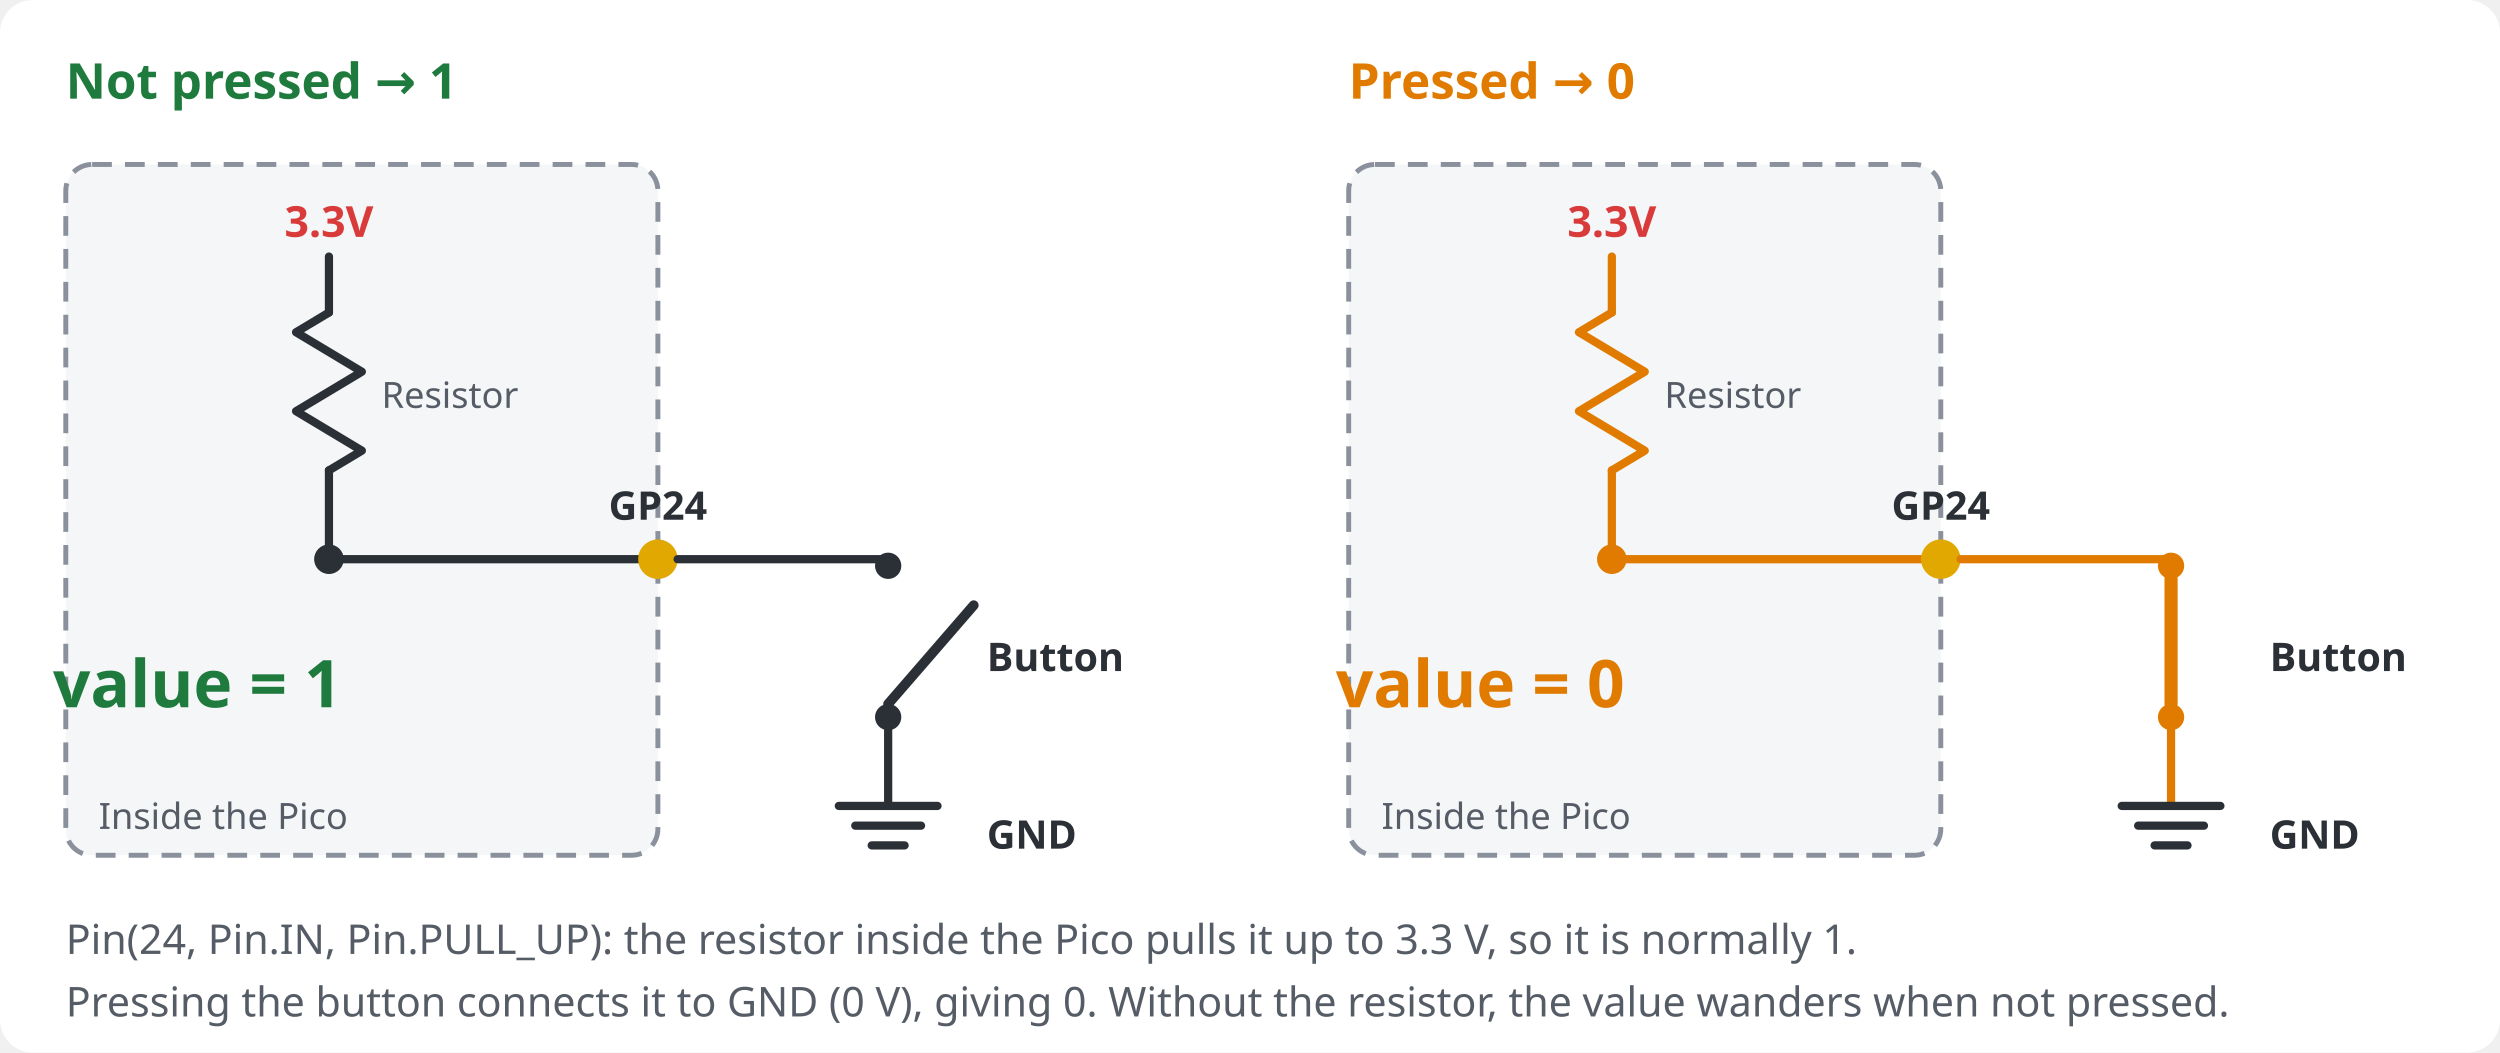
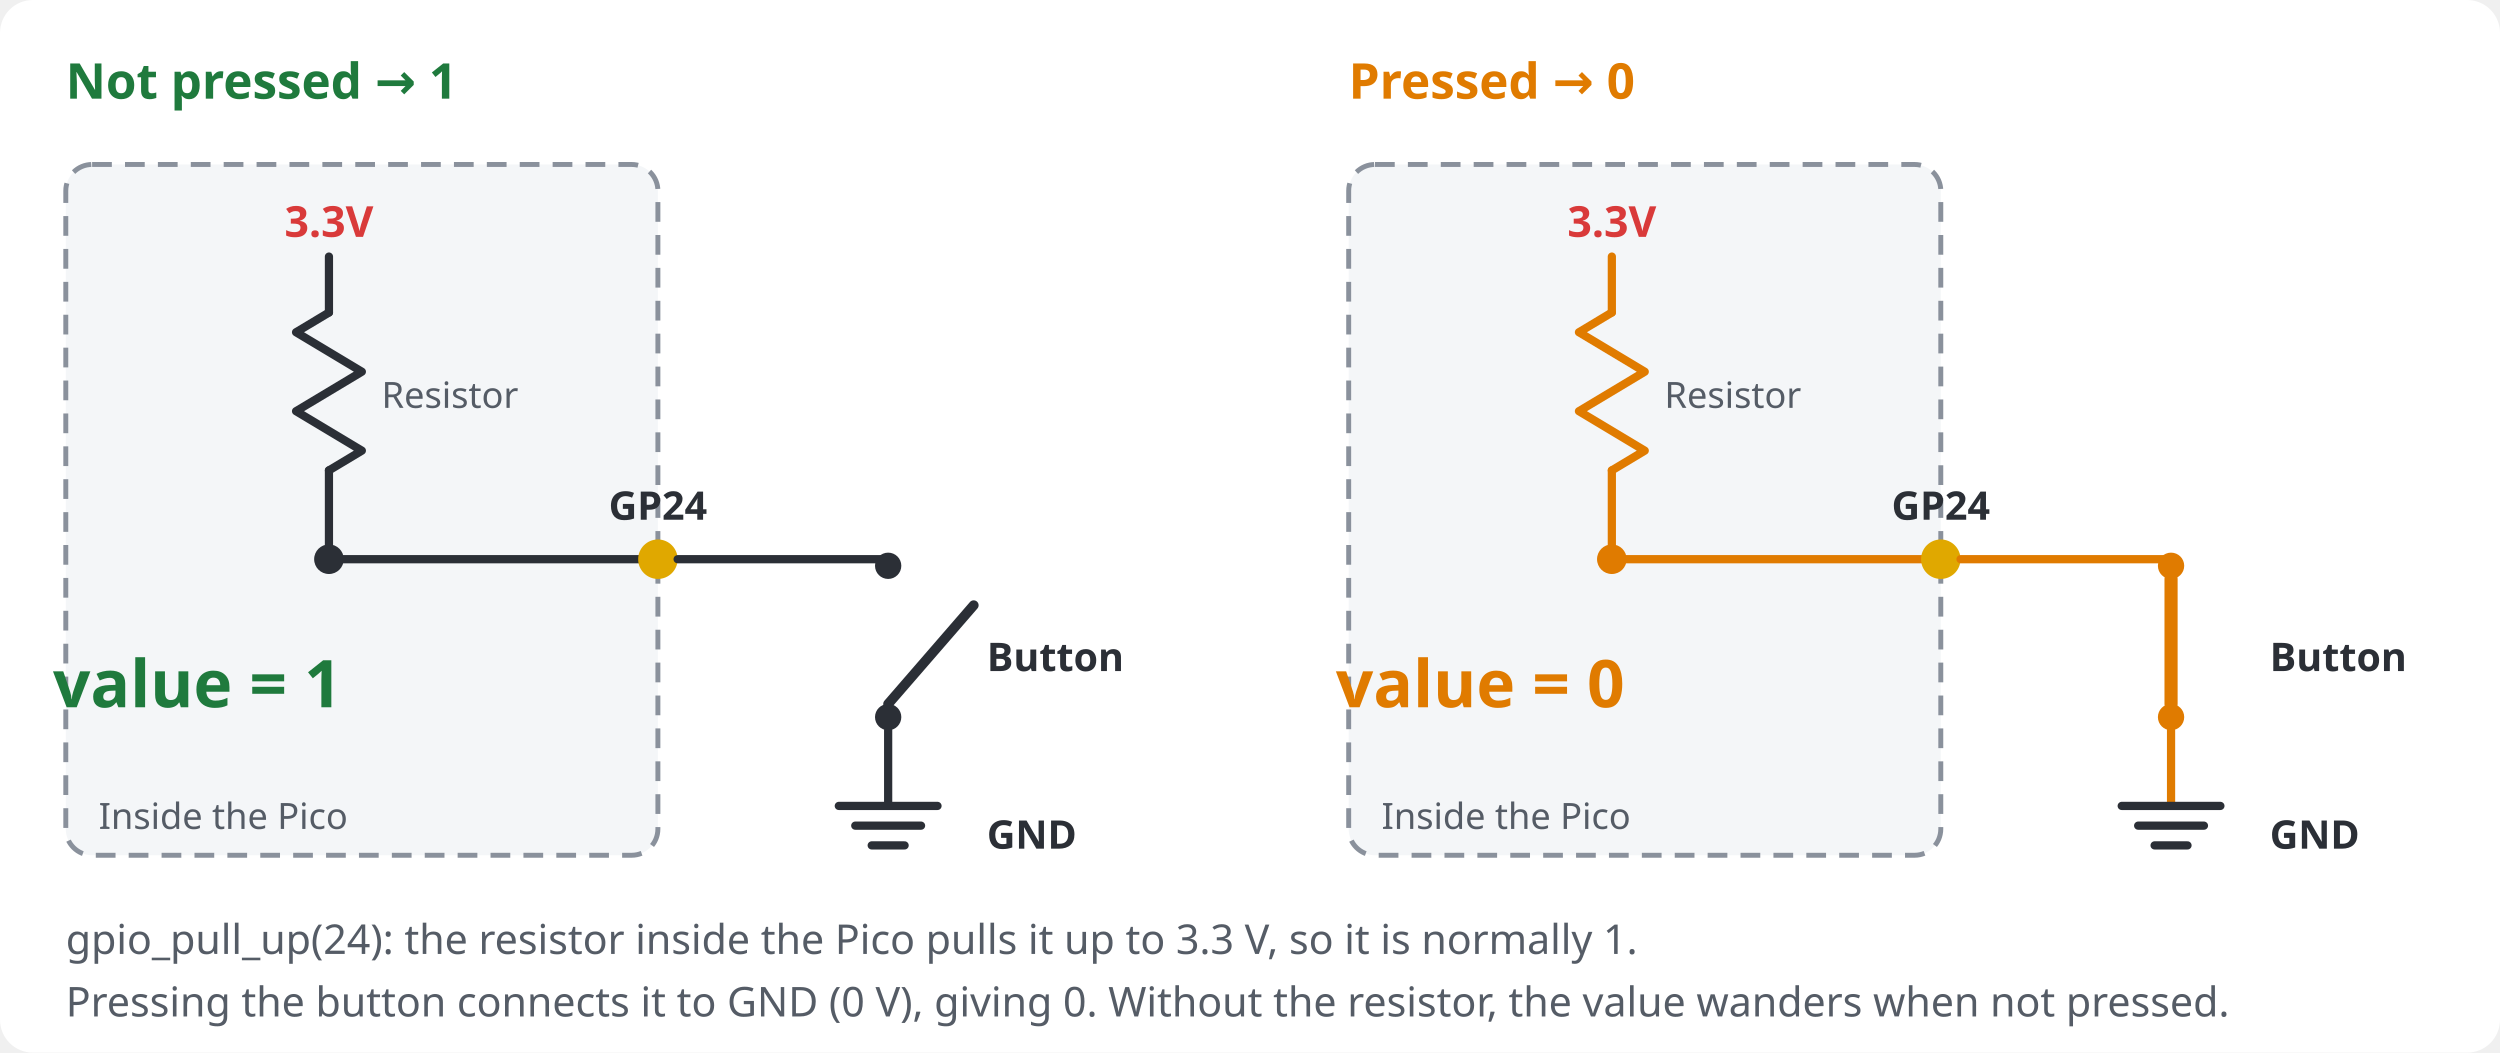
<svg xmlns="http://www.w3.org/2000/svg" viewBox="0 0 760 320" font-family="system-ui, 'Noto Sans JP', sans-serif" font-size="13">
  <defs />
  <rect width="760" height="320" rx="10" fill="#ffffff" />
  <text x="20" y="30" font-size="15" text-anchor="start" font-weight="700" fill="#1f7a3d">Not pressed → 1</text>
  <rect x="20" y="50" width="180" height="210" rx="8" fill="#f4f6f8" stroke="#8a919c" stroke-width="1.5" stroke-dasharray="6 4" />
  <text x="30" y="252" font-size="11" text-anchor="start" font-weight="400" fill="#555c66">Inside the Pico</text>
  <text x="100" y="72" font-size="13" text-anchor="middle" font-weight="700" fill="#d93a3a">3.3V</text>
  <line x1="100" y1="78" x2="100" y2="95" stroke="#2b2f36" stroke-width="2.5" stroke-linecap="round" />
  <path d="M100 95 l-10 6 l20 12 l-20 12 l20 12 l-10 6" stroke="#2b2f36" stroke-width="2.5" fill="none" stroke-linecap="round" stroke-linejoin="round" />
  <text x="116" y="124" font-size="11" text-anchor="start" font-weight="400" fill="#555c66">Resistor</text>
  <line x1="100" y1="143" x2="100" y2="170" stroke="#2b2f36" stroke-width="2.5" stroke-linecap="round" />
  <circle cx="100" cy="170" r="4.5" fill="#2b2f36" />
  <line x1="100" y1="170" x2="200" y2="170" stroke="#2b2f36" stroke-width="2.5" stroke-linecap="round" />
  <circle cx="200" cy="170" r="6" fill="#e0a800" />
  <text x="200" y="158" font-size="12" text-anchor="middle" font-weight="700" fill="#2b2f36">GP24</text>
  <text x="60" y="215" font-size="20" text-anchor="middle" font-weight="700" fill="#1f7a3d">value = 1</text>
  <line x1="206" y1="170" x2="270" y2="170" stroke="#2b2f36" stroke-width="2.5" stroke-linecap="round" />
  <circle cx="270" cy="172" r="4" fill="#2b2f36" />
  <circle cx="270" cy="218" r="4" fill="#2b2f36" />
  <line x1="270" y1="214" x2="296" y2="184" stroke="#2b2f36" stroke-width="3" stroke-linecap="round" />
  <text x="300" y="204" font-size="12" text-anchor="start" font-weight="700" fill="#2b2f36">Button</text>
  <line x1="270" y1="222" x2="270" y2="245" stroke="#2b2f36" stroke-width="2.5" stroke-linecap="round" />
  <line x1="255.0" y1="245" x2="285.0" y2="245" stroke="#2b2f36" stroke-width="2.5" stroke-linecap="round" />
  <line x1="260.0" y1="251" x2="280.0" y2="251" stroke="#2b2f36" stroke-width="2.5" stroke-linecap="round" />
  <line x1="265.0" y1="257" x2="275.0" y2="257" stroke="#2b2f36" stroke-width="2.5" stroke-linecap="round" />
  <text x="300" y="258" font-size="12" text-anchor="start" font-weight="700" fill="#2b2f36">GND</text>
  <text x="410" y="30" font-size="15" text-anchor="start" font-weight="700" fill="#e07b00">Pressed → 0</text>
  <rect x="410" y="50" width="180" height="210" rx="8" fill="#f4f6f8" stroke="#8a919c" stroke-width="1.5" stroke-dasharray="6 4" />
  <text x="420" y="252" font-size="11" text-anchor="start" font-weight="400" fill="#555c66">Inside the Pico</text>
  <text x="490" y="72" font-size="13" text-anchor="middle" font-weight="700" fill="#d93a3a">3.3V</text>
  <line x1="490" y1="78" x2="490" y2="95" stroke="#e07b00" stroke-width="2.5" stroke-linecap="round" />
  <path d="M490 95 l-10 6 l20 12 l-20 12 l20 12 l-10 6" stroke="#e07b00" stroke-width="2.5" fill="none" stroke-linecap="round" stroke-linejoin="round" />
  <text x="506" y="124" font-size="11" text-anchor="start" font-weight="400" fill="#555c66">Resistor</text>
  <line x1="490" y1="143" x2="490" y2="170" stroke="#e07b00" stroke-width="2.5" stroke-linecap="round" />
  <circle cx="490" cy="170" r="4.5" fill="#e07b00" />
  <line x1="490" y1="170" x2="590" y2="170" stroke="#e07b00" stroke-width="2.5" stroke-linecap="round" />
  <circle cx="590" cy="170" r="6" fill="#e0a800" />
  <text x="590" y="158" font-size="12" text-anchor="middle" font-weight="700" fill="#2b2f36">GP24</text>
  <text x="450" y="215" font-size="20" text-anchor="middle" font-weight="700" fill="#e07b00">value = 0</text>
  <line x1="596" y1="170" x2="660" y2="170" stroke="#e07b00" stroke-width="2.5" stroke-linecap="round" />
  <circle cx="660" cy="172" r="4" fill="#e07b00" />
  <circle cx="660" cy="218" r="4" fill="#e07b00" />
  <line x1="660" y1="176" x2="660" y2="214" stroke="#e07b00" stroke-width="4" stroke-linecap="round" />
  <text x="690" y="204" font-size="12" text-anchor="start" font-weight="700" fill="#2b2f36">Button</text>
  <line x1="660" y1="222" x2="660" y2="245" stroke="#e07b00" stroke-width="2.5" stroke-linecap="round" />
  <line x1="645.0" y1="245" x2="675.0" y2="245" stroke="#2b2f36" stroke-width="2.5" stroke-linecap="round" />
  <line x1="650.0" y1="251" x2="670.0" y2="251" stroke="#2b2f36" stroke-width="2.5" stroke-linecap="round" />
  <line x1="655.0" y1="257" x2="665.0" y2="257" stroke="#2b2f36" stroke-width="2.5" stroke-linecap="round" />
  <text x="690" y="258" font-size="12" text-anchor="start" font-weight="700" fill="#2b2f36">GND</text>
-   <text x="20" y="290" font-size="12.5" text-anchor="start" font-weight="400" fill="#555c66">Pin(24, Pin.IN, Pin.PULL_UP): the resistor inside the Pico pulls it up to 3.3 V, so it is normally 1.</text>
+   <text x="20" y="290" font-size="12.5" text-anchor="start" font-weight="400" fill="#555c66">gpio_pull_up(24): the resistor inside the Pico pulls it up to 3.3 V, so it is normally 1.</text>
  <text x="20" y="309" font-size="12.5" text-anchor="start" font-weight="400" fill="#555c66">Pressing the button connects it to GND (0 V), giving 0. Without the resistor, the value wanders when not pressed.</text>
</svg>
